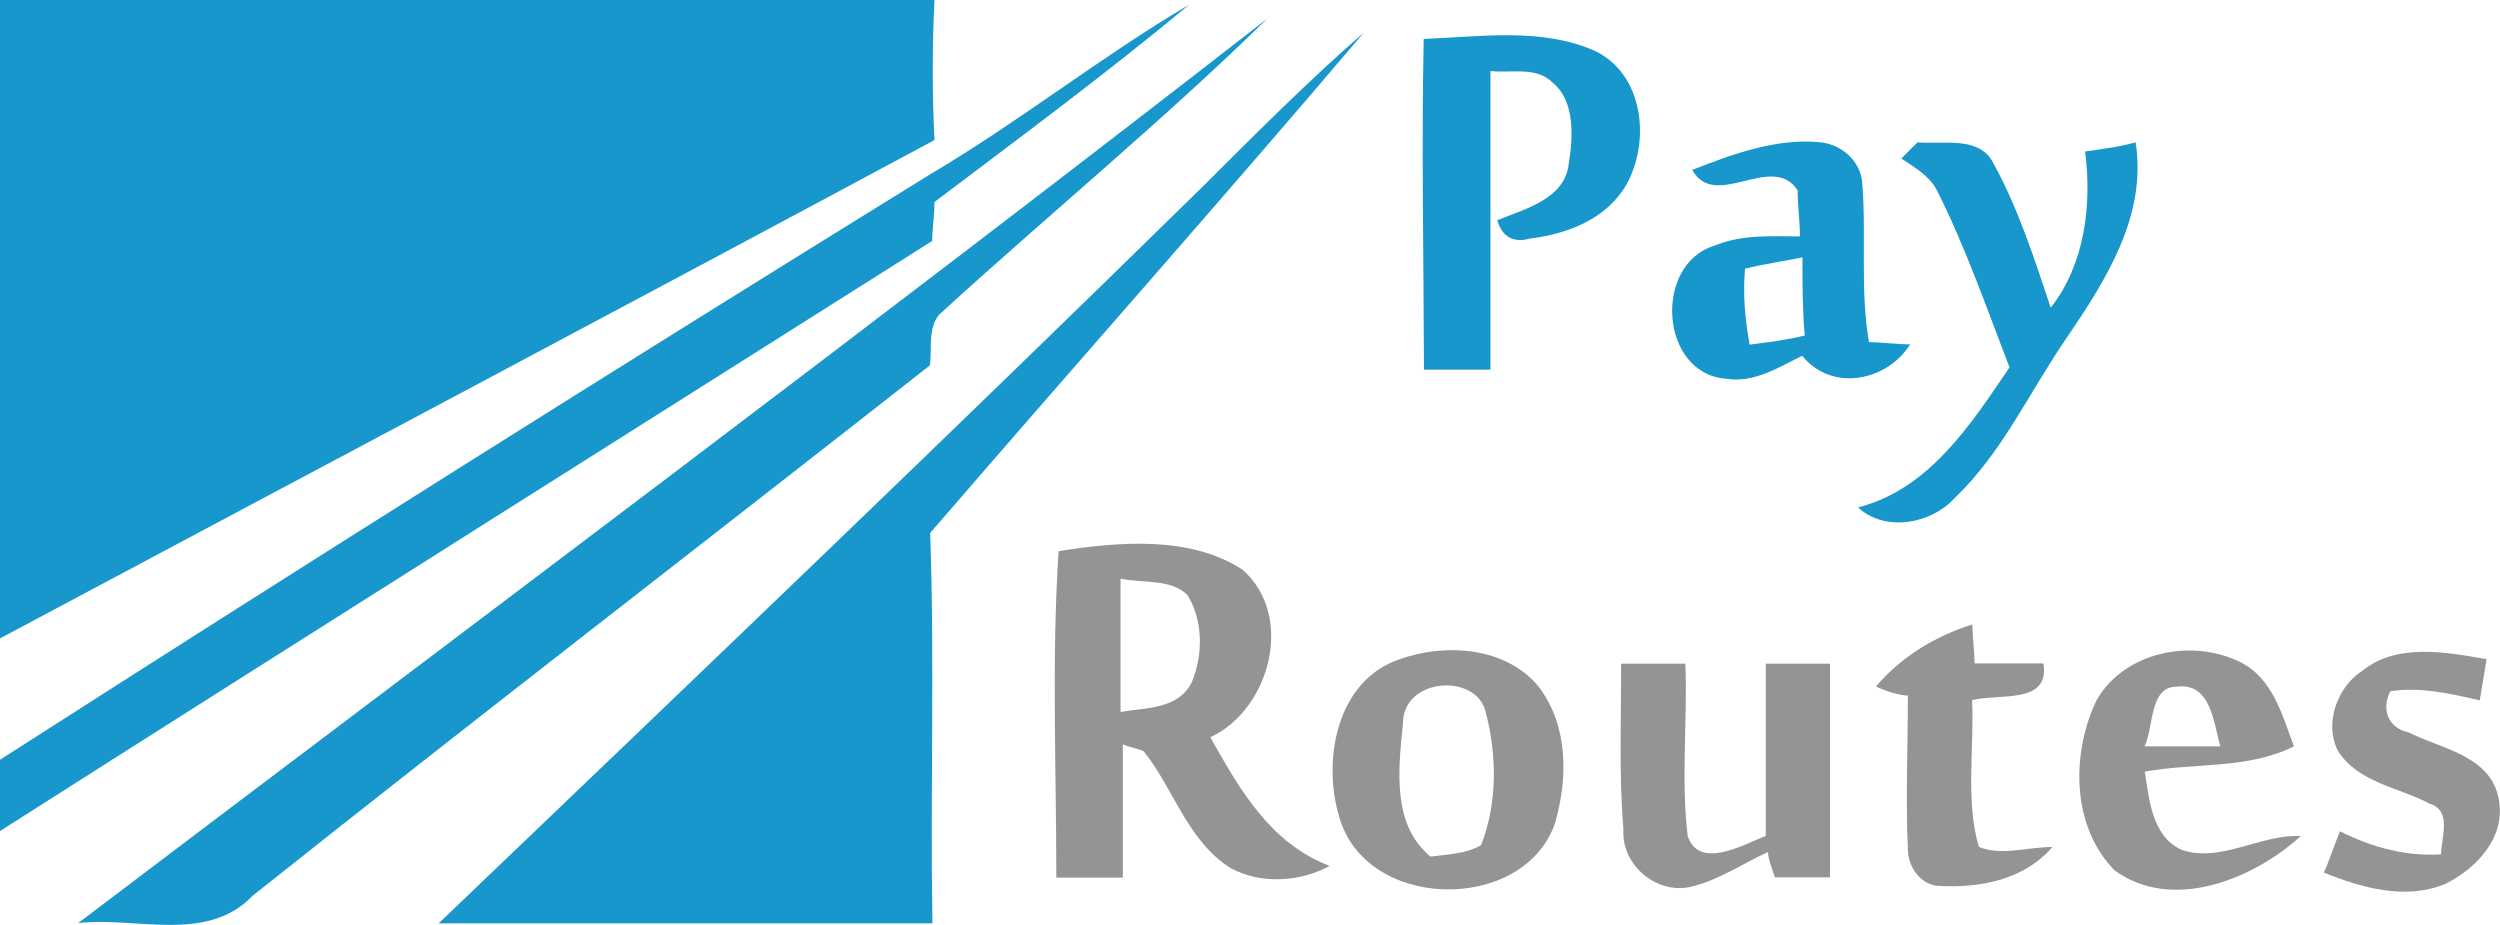
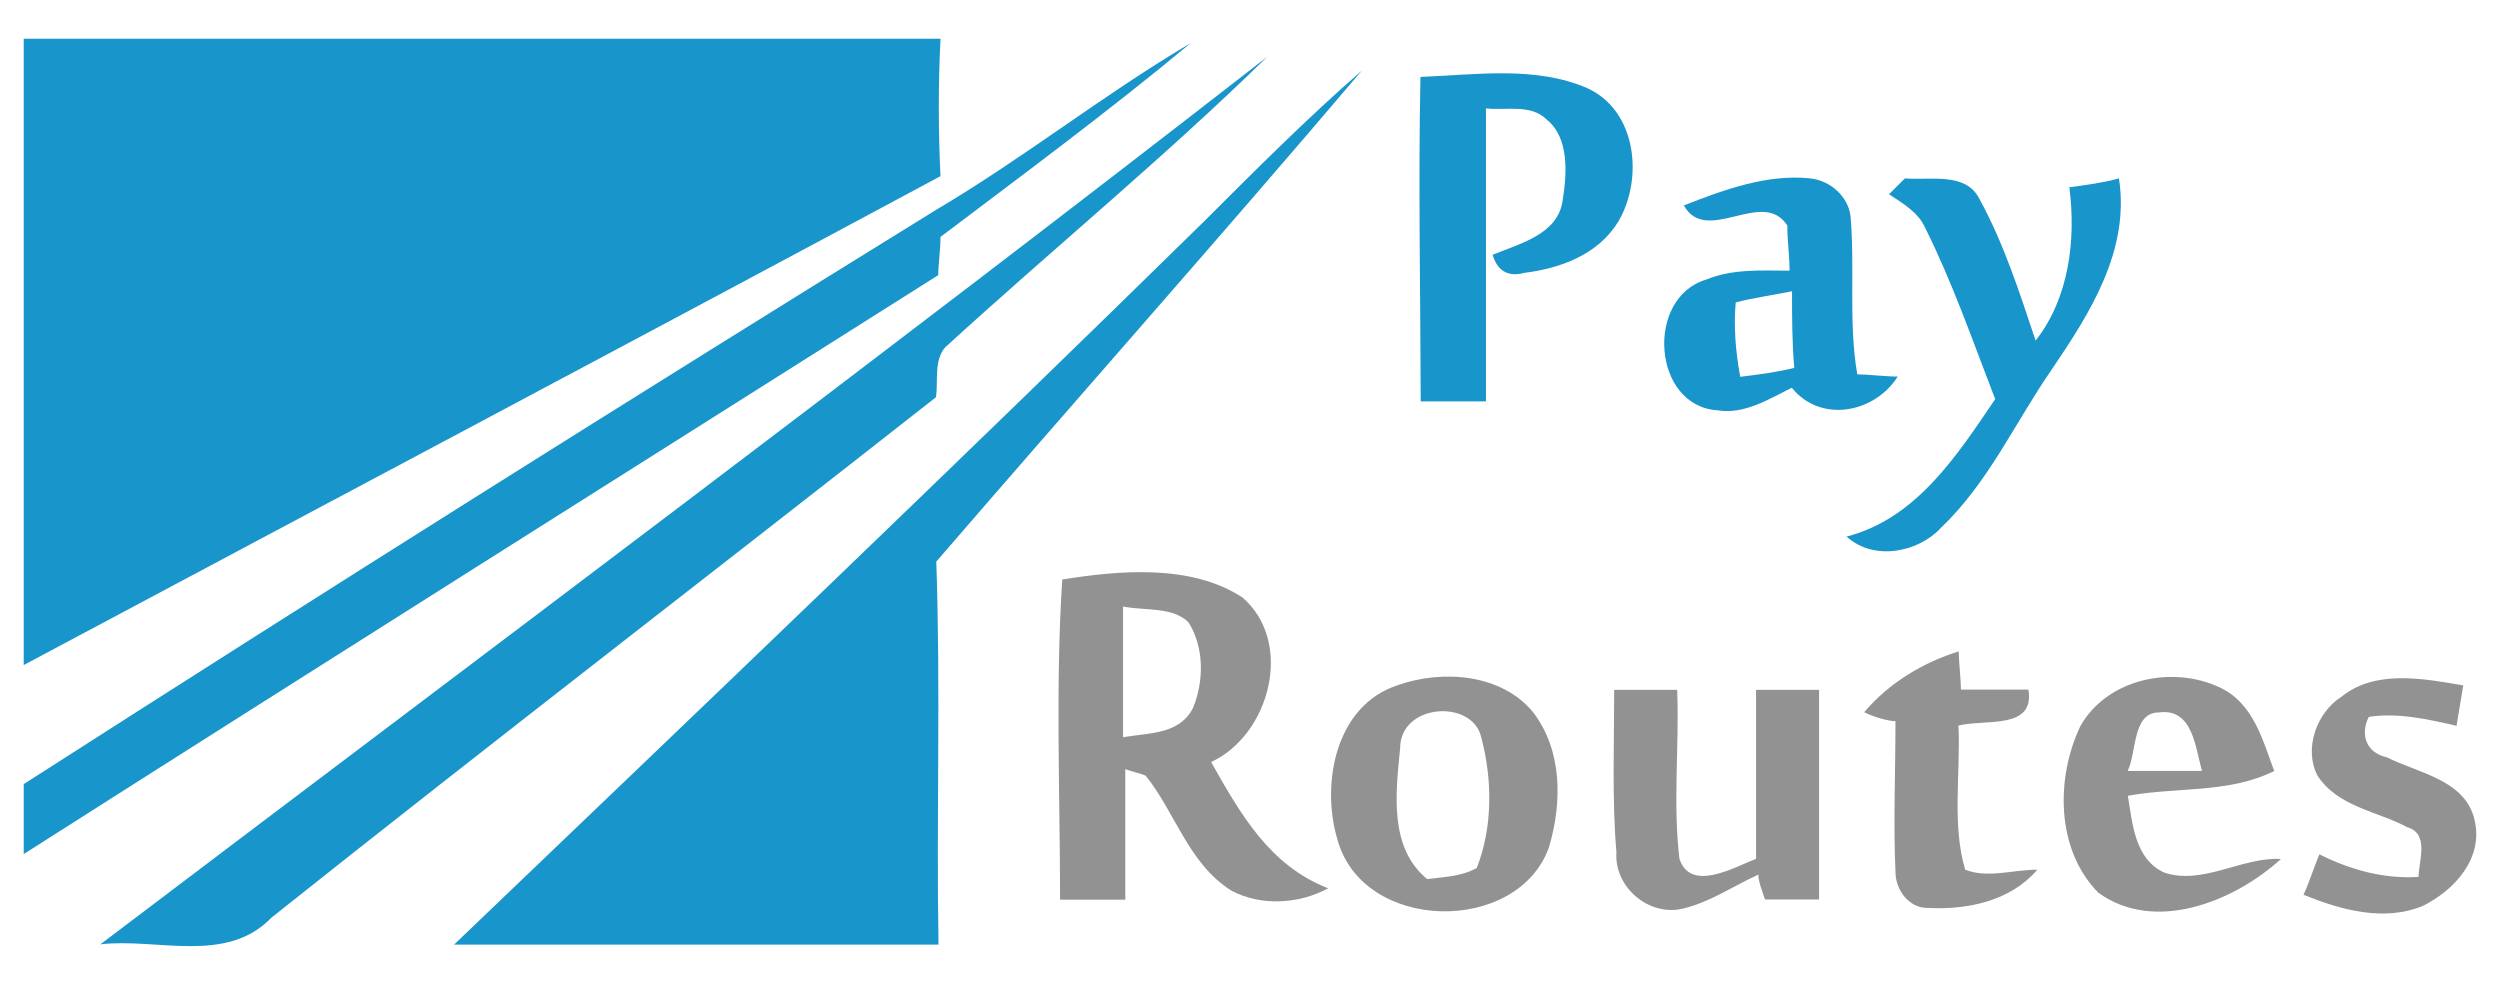
- <svg xmlns="http://www.w3.org/2000/svg" version="1.1" id="Layer_1" x="0px" y="0px" width="988.8px" height="365.8px" viewBox="305.5 267 988.8 365.8" enable-background="new 305.5 267 988.8 365.8" xml:space="preserve">
-   <g>
+ <svg xmlns="http://www.w3.org/2000/svg" version="1.1" x="0px" y="0px" viewBox="0 0 660 260" style="enable-background:new 0 0 660 260;" xml:space="preserve">
+   <g id="payroutes.logo">
    <g>
      <g>
-         <path fill="#1897CC" d="M305.5,267c123.5,0,246.1,0,369.6,0c-0.9,18.2-0.9,37.2,0,55.4c-123.5,66.3-247,131.7-369.6,197.1     C305.5,435.9,305.5,351.5,305.5,267z" />
-         <path fill="#1897CC" d="M673.3,336c35.4-20.9,67.2-46.3,102.6-67.2c-32.7,27.2-67.2,52.7-100.8,78.1c0,5.4-0.9,10.9-0.9,15.4     c-123.5,78.1-246.1,155.3-368.7,233.4c0-9.1,0-19.1,0-28.2C427.2,489.5,549.8,412.3,673.3,336z" />
-         <path fill="#1897CC" d="M336.4,632.1c157.1-119,315.1-237,470.4-357.8c-41.8,40.9-87.2,78.1-129.9,117.2     c-4.5,5.4-2.7,13.6-3.6,20c-89,69.9-178.9,139-267.9,209.8C387.2,640.3,359.1,629.4,336.4,632.1z" />
-         <path fill="#1897CC" d="M868.6,282.4c22.7-0.9,46.3-4.5,67.2,4.5c20,9.1,22.7,36.3,12.7,53.6c-8.2,13.6-23.6,19.1-38.1,20.9     c-6.4,1.8-10.9-0.9-12.7-7.3c10.9-4.5,26.3-8.2,28.2-21.8c1.8-10.9,2.7-25.4-6.4-32.7c-6.4-6.4-16.3-3.6-24.5-4.5     c0,39.1,0,78.1,0,118.1c-9.1,0-17.3,0-26.3,0C868.6,368.7,867.7,325.1,868.6,282.4z" />
-         <path fill="#1897CC" d="M781.4,340.6c20.9-20.9,41.8-41.8,63.6-60.8c-56.3,66.3-114.4,131.7-171.6,198     c1.8,51.8,0,102.6,0.9,154.4c-65.4,0-130.8,0-195.3,0C580.7,534.9,681.5,438.6,781.4,340.6z" />
        <g>
-           <path fill="#1897CC" d="M974.8,334.2c16.3-6.4,33.6-12.7,50.9-10.9c8.2,0.9,15.4,7.3,16.3,15.4c1.8,20.9-0.9,42.7,2.7,63.6      c3.6,0,11.8,0.9,16.3,0.9c-9.1,14.5-30.9,19.1-42.7,4.5c-9.1,4.5-19.1,10.9-30,9.1c-26.3-1.8-29.1-45.4-4.5-52.7      c10.9-4.5,22.7-3.6,33.6-3.6c0-6.4-0.9-11.8-0.9-18.2C1006.6,326.9,983.9,350.6,974.8,334.2z M995.7,373.3c-0.9,10,0,20,1.8,30      c7.3-0.9,14.5-1.8,21.8-3.6c-0.9-10-0.9-20.9-0.9-30.9C1010.2,370.5,1003,371.4,995.7,373.3z" />
-         </g>
-         <path fill="#1897CC" d="M1057.5,329.7c1.8-1.8,4.5-4.5,6.4-6.4c10,0.9,24.5-2.7,30,8.2c10,18.2,16.3,38.1,22.7,57.2     c13.6-17.3,16.3-40.9,13.6-61.8c6.4-0.9,13.6-1.8,20-3.6c4.5,29.1-11.8,54.5-27.2,77.2c-14.5,20.9-25.4,45.4-44.5,63.6     c-9.1,10-27.2,13.6-38.1,3.6c28.2-7.3,44.5-32.7,59.9-55.4c-9.1-23.6-17.3-47.2-28.2-69C1069.3,336.9,1062.9,333.3,1057.5,329.7z     " />
-       </g>
-       <g>
-         <g>
-           <path fill="#949494" d="M724.2,485c22.7-3.6,51.8-6.4,72.7,7.3c20.9,18.2,10.9,55.4-12.7,66.3c11.8,20.9,23.6,41.8,47.2,50.9      c-11.8,6.4-27.2,7.3-39.1,0.9c-17.3-10.9-22.7-31.8-34.5-46.3c-1.8-0.9-6.4-1.8-8.2-2.7c0,17.3,0,35.4,0,52.7      c-9.1,0-17.3,0-26.3,0C723.3,571.2,721.4,527.6,724.2,485z M748.7,495.9c0,17.3,0,35.4,0,52.7c10-1.8,22.7-0.9,28.2-11.8      c4.5-10.9,4.5-24.5-1.8-34.5C768.7,495.9,757.8,497.7,748.7,495.9z" />
-         </g>
-         <path fill="#949494" d="M1047.5,538.5c10-11.8,23.6-20,38.1-24.5c0,3.6,0.9,11.8,0.9,15.4c9.1,0,18.2,0,27.2,0     c2.7,16.3-17.3,11.8-28.2,14.5c0.9,19.1-2.7,40,2.7,58.1c9.1,3.6,19.1,0,29.1,0c-10.9,12.7-28.2,16.3-44.5,15.4     c-7.3,0-12.7-7.3-12.7-14.5c-0.9-20,0-40,0-60.8C1057.5,542.2,1051.1,540.4,1047.5,538.5z" />
-         <g>
-           <path fill="#949494" d="M859.5,527.6c18.2-6.4,41.8-4.5,54.5,10.9c11.8,15.4,11.8,36.3,6.4,54.5c-12.7,35.4-75.4,34.5-85.4-3.6      C828.6,567.6,834.1,535.8,859.5,527.6z M860.4,553.1c-1.8,18.2-4.5,40,10.9,52.7c6.4-0.9,13.6-0.9,20-4.5      c6.4-16.3,6.4-35.4,1.8-52.7C889.5,533.1,860.4,534.9,860.4,553.1z" />
+           <path style="fill:#1895CA;" d="M6.261,10.225c80.873,0,161.156,0,242.029,0c-0.589,11.918-0.589,24.36,0,36.278      C167.417,89.92,86.544,132.746,6.261,175.573C6.261,120.828,6.261,65.56,6.261,10.225z" />
+           <path style="fill:#1895CA;" d="M247.111,55.409c23.181-13.686,44.005-30.319,67.187-44.005      c-21.413,17.812-44.005,34.51-66.008,51.143c0,3.536-0.589,7.138-0.589,10.085c-80.873,51.143-161.156,101.697-241.44,152.84      c0-5.959,0-12.507,0-18.467C85.955,155.928,166.238,105.374,247.111,55.409z" />
+           <path style="fill:#1895CA;" d="M26.495,249.308c102.876-77.926,206.34-155.197,308.037-234.302      c-27.372,26.783-57.102,51.143-85.064,76.747c-2.947,3.536-1.768,8.906-2.357,13.097      C188.83,150.623,129.96,195.873,71.679,242.236C59.761,254.678,41.36,247.54,26.495,249.308z" />
+           <path style="fill:#1895CA;" d="M375.002,20.31c14.865-0.589,30.319-2.947,44.005,2.947c13.097,5.959,14.865,23.771,8.316,35.099      c-5.37,8.906-15.454,12.507-24.949,13.686c-4.191,1.179-7.138-0.589-8.316-4.78c7.138-2.947,17.222-5.37,18.467-14.276      c1.179-7.138,1.768-16.633-4.191-21.413c-4.191-4.191-10.674-2.357-16.044-2.947c0,25.604,0,51.143,0,77.337      c-5.959,0-11.329,0-17.222,0C375.002,76.823,374.412,48.272,375.002,20.31z" />
+           <path style="fill:#1895CA;" d="M317.9,58.422c13.686-13.686,27.372-27.372,41.648-39.814      c-36.868,43.416-74.914,86.243-112.371,129.659c1.179,33.921,0,67.187,0.589,101.107c-42.827,0-85.653,0-127.89,0      C186.473,185.657,252.481,122.596,317.9,58.422z" />
+           <g>
+             <path style="fill:#1895CA;" d="M444.546,54.231c10.674-4.191,22.003-8.316,33.331-7.138c5.37,0.589,10.085,4.78,10.674,10.085       c1.179,13.686-0.589,27.962,1.768,41.648c2.357,0,7.727,0.589,10.674,0.589c-5.959,9.495-20.235,12.507-27.962,2.947       c-5.959,2.947-12.507,7.138-19.645,5.959c-17.222-1.179-19.056-29.73-2.947-34.51c7.138-2.947,14.865-2.357,22.003-2.357       c0-4.191-0.589-7.727-0.589-11.918C465.37,49.45,450.505,64.97,444.546,54.231z M458.232,79.835       c-0.589,6.548,0,13.097,1.179,19.645c4.78-0.589,9.495-1.179,14.276-2.357c-0.589-6.548-0.589-13.686-0.589-20.235       C467.727,78.001,463.013,78.591,458.232,79.835z" />
+           </g>
+           <path style="fill:#1895CA;" d="M498.701,51.284c1.179-1.179,2.947-2.947,4.191-4.191c6.548,0.589,16.044-1.768,19.645,5.37      c6.548,11.918,10.674,24.949,14.865,37.457c8.906-11.329,10.674-26.783,8.906-40.469c4.191-0.589,8.906-1.179,13.097-2.357      c2.947,19.056-7.727,35.689-17.812,50.554c-9.495,13.686-16.633,29.73-29.14,41.648c-5.959,6.548-17.812,8.906-24.949,2.357      c18.466-4.78,29.14-21.413,39.225-36.278C520.77,89.92,515.4,74.465,508.262,60.19      C506.429,55.999,502.238,53.641,498.701,51.284z" />
        </g>
        <g>
-           <path fill="#949494" d="M1134.7,544c10.9-19.1,37.2-24.5,56.3-15.4c13.6,6.4,17.3,21.8,21.8,33.6c-18.2,9.1-39.1,6.4-59,10      c1.8,10.9,2.7,25.4,14.5,30.9c15.4,5.4,31.8-6.4,47.2-5.4c-19.1,17.3-50.9,30-73.6,13.6C1124.7,593.9,1124.7,564.9,1134.7,544z       M1153.7,562.2c10,0,20,0,30,0c-2.7-9.1-3.6-25.4-17.3-23.6C1155.5,538.5,1157.4,554.9,1153.7,562.2z" />
+           <g>
+             <path style="fill:#929292;" d="M280.443,152.981c14.865-2.357,33.921-4.191,47.607,4.78       c13.686,11.918,7.138,36.278-8.316,43.416c7.727,13.686,15.454,27.372,30.909,33.331c-7.727,4.191-17.812,4.78-25.604,0.589       c-11.329-7.138-14.865-20.824-22.592-30.319c-1.179-0.589-4.191-1.179-5.37-1.768c0,11.329,0,23.181,0,34.51       c-5.959,0-11.329,0-17.222,0C279.853,209.428,278.609,180.877,280.443,152.981z M296.486,160.119c0,11.329,0,23.181,0,34.51       c6.548-1.179,14.865-0.589,18.467-7.727c2.947-7.138,2.947-16.044-1.179-22.592       C309.583,160.119,302.445,161.297,296.486,160.119z" />
+           </g>
+           <path style="fill:#929292;" d="M492.153,188.015c6.548-7.727,15.454-13.097,24.949-16.044c0,2.357,0.589,7.727,0.589,10.085      c5.959,0,11.918,0,17.812,0c1.768,10.674-11.329,7.727-18.466,9.495c0.589,12.507-1.768,26.194,1.768,38.046      c5.959,2.357,12.507,0,19.056,0c-7.138,8.316-18.466,10.674-29.14,10.085c-4.78,0-8.316-4.78-8.316-9.495      c-0.589-13.097,0-26.194,0-39.814C498.701,190.438,494.51,189.259,492.153,188.015z" />
+           <g>
+             <path style="fill:#929292;" d="M369.043,180.877c11.918-4.191,27.372-2.947,35.689,7.138       c7.727,10.085,7.727,23.771,4.191,35.689c-8.316,23.181-49.375,22.592-55.923-2.357       C348.808,207.071,352.41,186.247,369.043,180.877z M369.632,197.576c-1.179,11.918-2.947,26.194,7.138,34.51       c4.191-0.589,8.906-0.589,13.097-2.947c4.191-10.674,4.191-23.181,1.179-34.51       C388.688,184.479,369.632,185.657,369.632,197.576z" />
+           </g>
+           <g>
+             <path style="fill:#929292;" d="M549.255,191.616c7.138-12.507,24.36-16.044,36.868-10.085       c8.906,4.191,11.329,14.276,14.276,22.003c-11.918,5.959-25.604,4.191-38.636,6.548c1.179,7.138,1.768,16.633,9.495,20.235       c10.085,3.536,20.824-4.191,30.908-3.536c-12.507,11.329-33.331,19.645-48.196,8.906       C542.707,224.293,542.707,205.303,549.255,191.616z M561.697,203.535c6.548,0,13.097,0,19.645,0       c-1.768-5.959-2.357-16.633-11.329-15.454C562.876,188.015,564.12,198.754,561.697,203.535z" />
+           </g>
+           <path style="fill:#929292;" d="M618.21,183.889c8.906-7.138,21.413-4.78,32.087-2.947c-0.589,3.536-1.179,7.138-1.768,10.674      c-7.727-1.768-15.454-3.536-23.181-2.357c-2.357,4.78-0.589,9.495,4.78,10.674c8.316,4.191,20.824,5.959,23.181,16.633      c2.357,10.085-5.37,18.467-13.686,22.592c-10.085,4.191-21.413,1.179-31.498-2.947c1.179-2.357,2.947-7.727,4.191-10.674      c8.316,4.191,17.222,6.548,26.194,5.959c0-4.191,2.947-11.329-2.947-13.097c-7.727-4.191-18.466-5.37-23.771-13.686      C608.125,197.576,611.661,188.015,618.21,183.889z" />
+           <path style="fill:#929292;" d="M426.145,182.121c5.37,0,11.329,0,16.633,0c0.589,14.865-1.179,29.73,0.589,44.595      c2.947,8.906,14.276,2.357,20.235,0c0-14.865,0-29.73,0-44.595c5.37,0,11.329,0,16.633,0c0,18.467,0,36.868,0,55.334      c-4.78,0-9.495,0-14.276,0c-0.589-1.768-1.768-4.78-1.768-6.548c-6.548,2.947-12.507,7.138-19.645,8.906      c-8.906,2.357-18.467-5.37-17.812-14.865C425.556,211.262,426.145,196.397,426.145,182.121z" />
        </g>
-         <path fill="#949494" d="M1240,532.2c13.6-10.9,32.7-7.3,49-4.5c-0.9,5.4-1.8,10.9-2.7,16.3c-11.8-2.7-23.6-5.4-35.4-3.6     c-3.6,7.3-0.9,14.5,7.3,16.3c12.7,6.4,31.8,9.1,35.4,25.4c3.6,15.4-8.2,28.2-20.9,34.5c-15.4,6.4-32.7,1.8-48.1-4.5     c1.8-3.6,4.5-11.8,6.4-16.3c12.7,6.4,26.3,10,40,9.1c0-6.4,4.5-17.3-4.5-20c-11.8-6.4-28.2-8.2-36.3-20.9     C1224.6,553.1,1230,538.5,1240,532.2z" />
-         <path fill="#949494" d="M946.7,529.5c8.2,0,17.3,0,25.4,0c0.9,22.7-1.8,45.4,0.9,68.1c4.5,13.6,21.8,3.6,30.9,0     c0-22.7,0-45.4,0-68.1c8.2,0,17.3,0,25.4,0c0,28.2,0,56.3,0,84.5c-7.3,0-14.5,0-21.8,0c-0.9-2.7-2.7-7.3-2.7-10     c-10,4.5-19.1,10.9-30,13.6c-13.6,3.6-28.2-8.2-27.2-22.7C945.8,574,946.7,551.3,946.7,529.5z" />
      </g>
    </g>
  </g>
+   <g id="Layer_1">
+ </g>
</svg>
